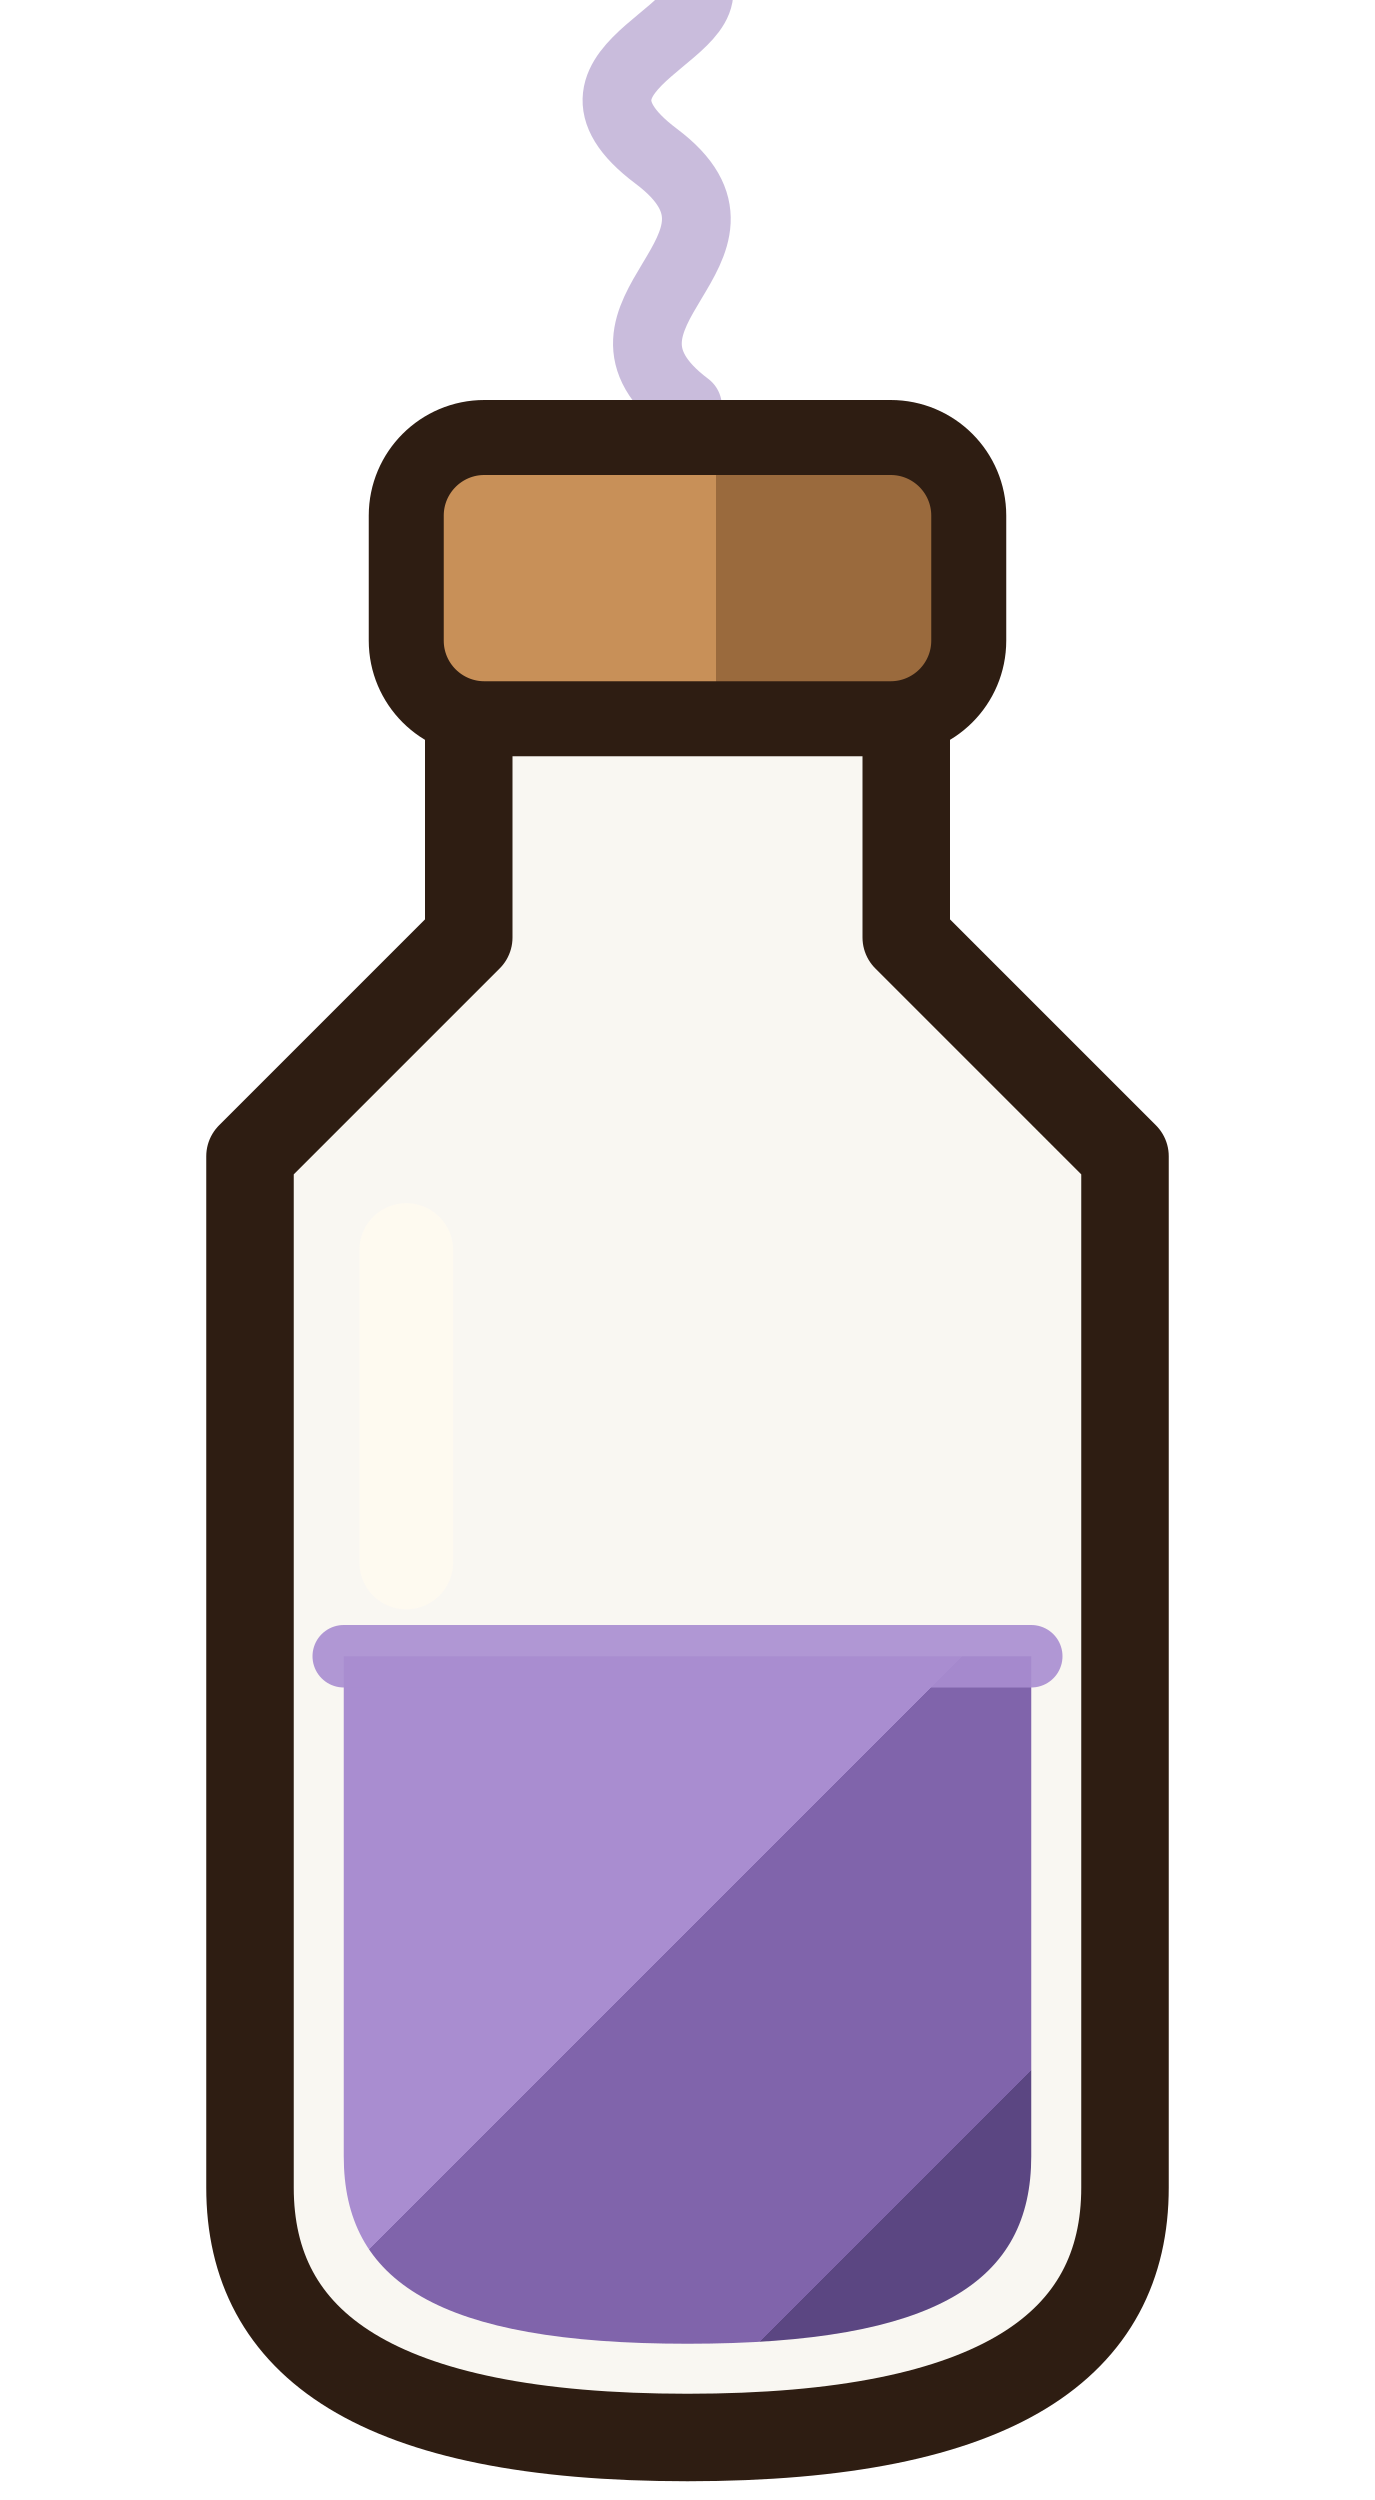
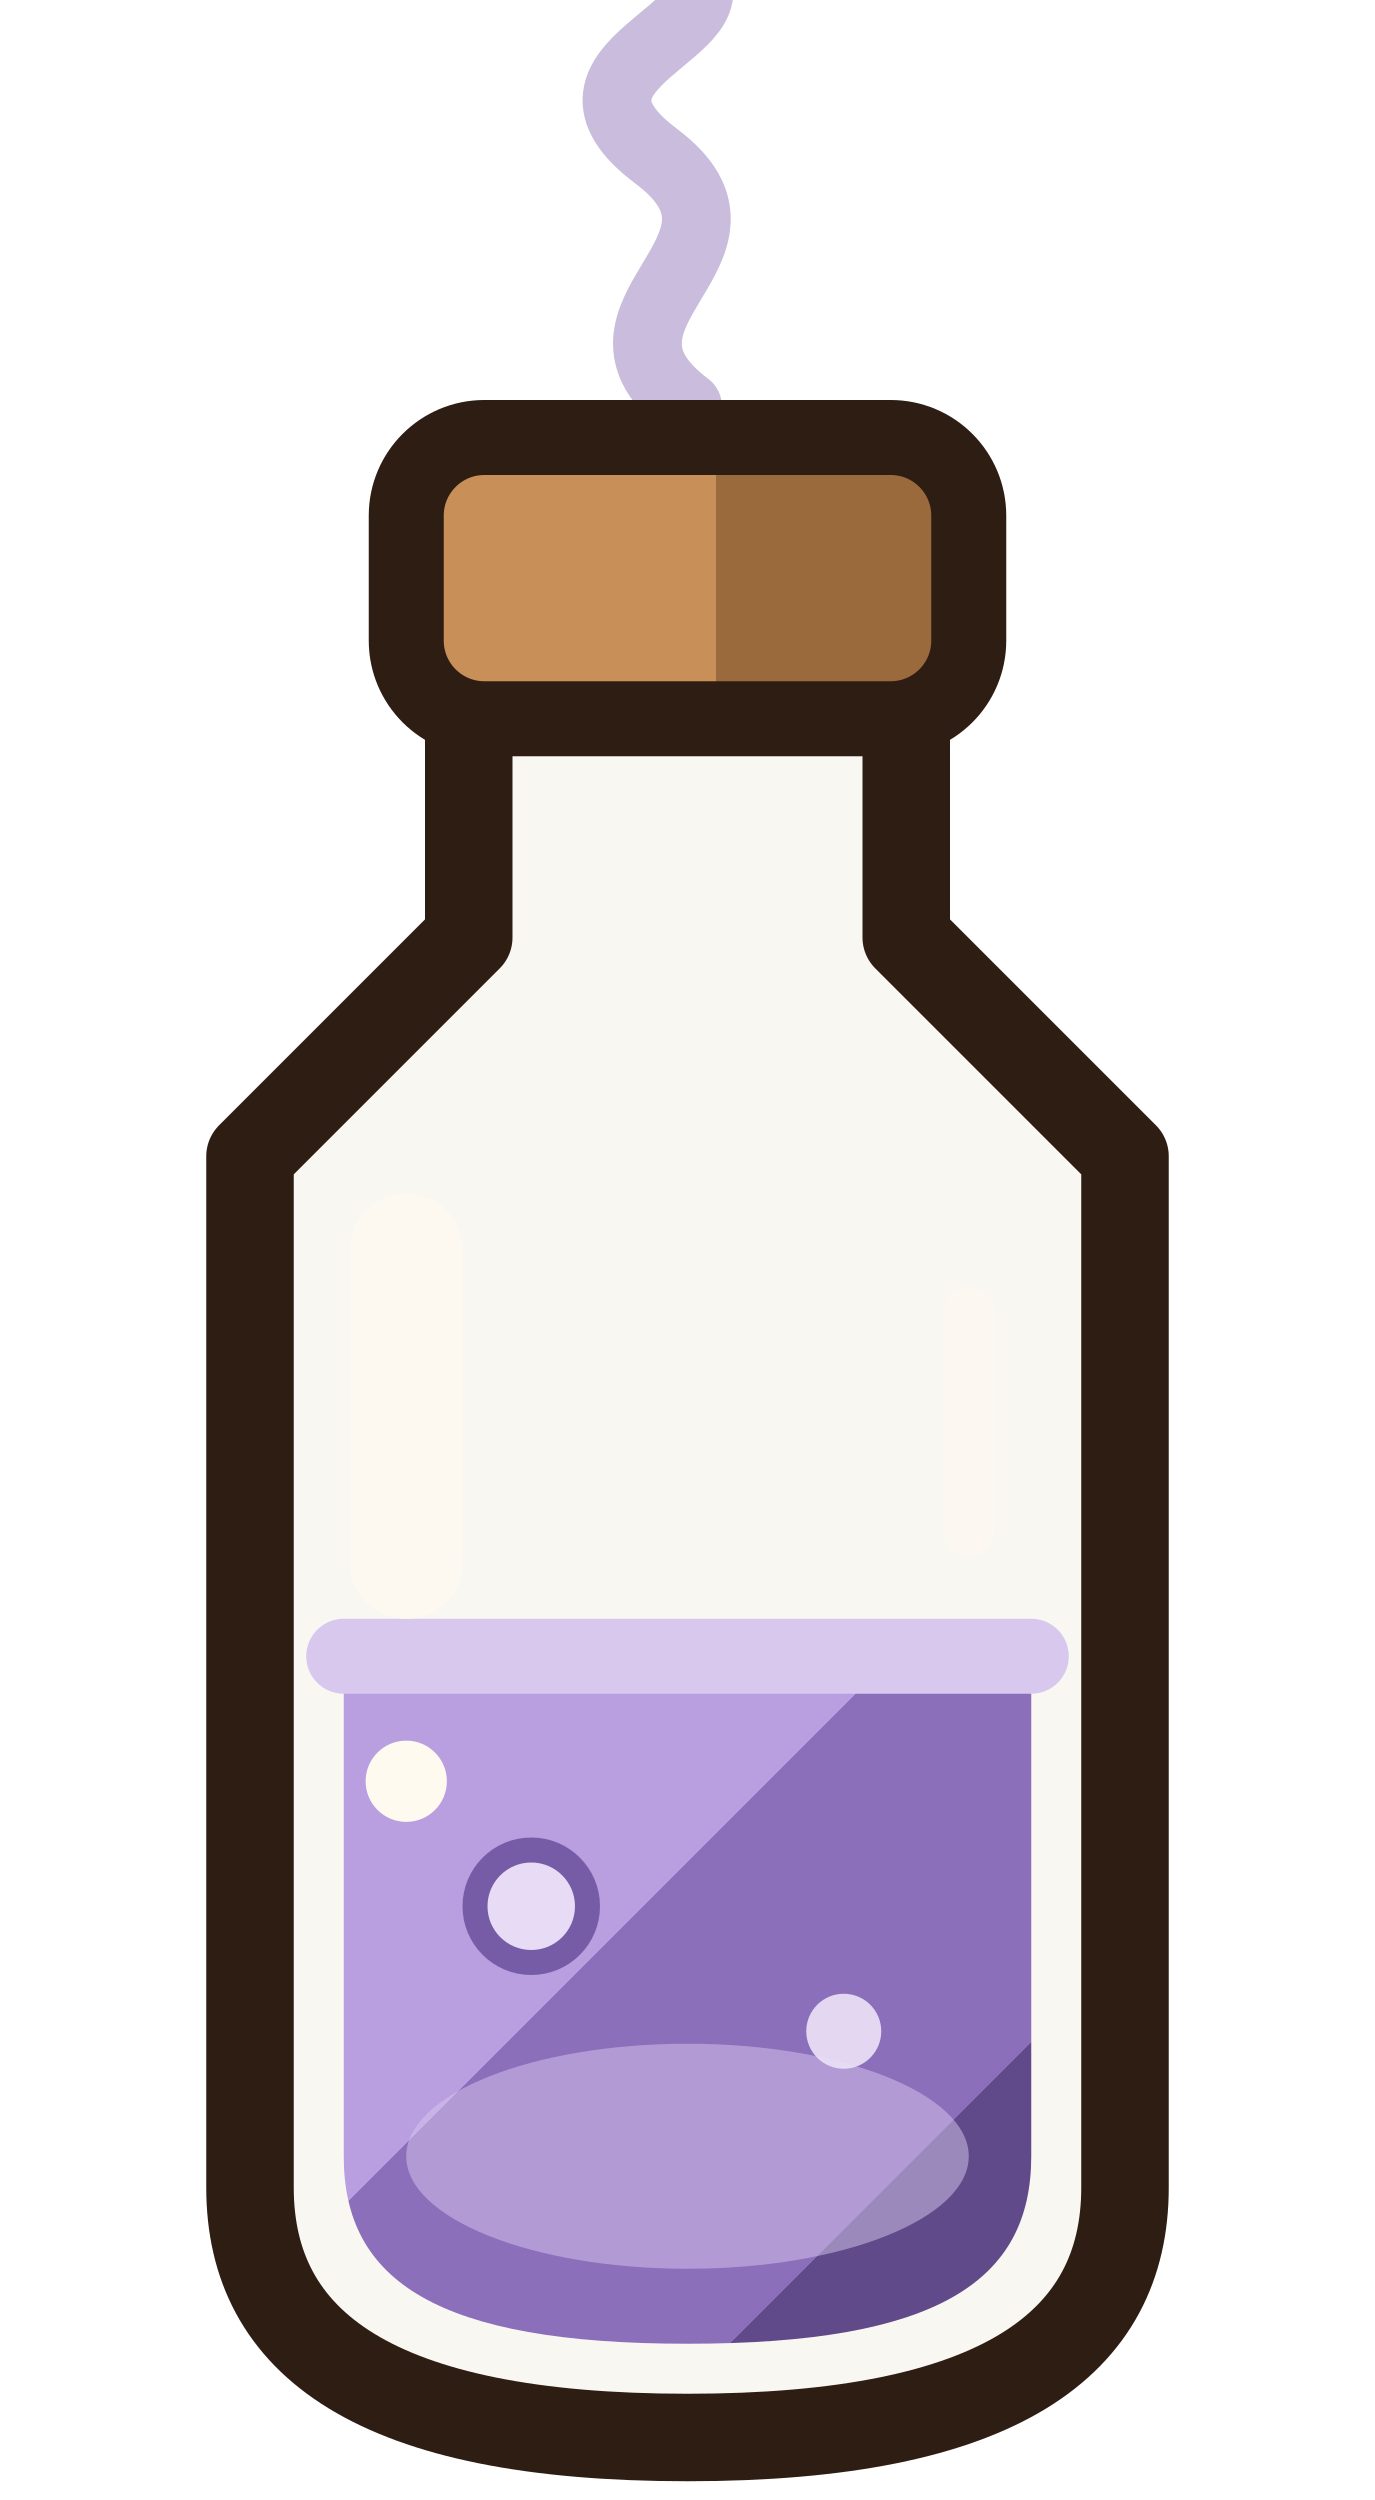
<svg xmlns="http://www.w3.org/2000/svg" viewBox="0 -14 44 80">
  <style>.smoke { animation: smoke 3.2s ease-in-out infinite; } @keyframes smoke { 0% { transform: translateY(3px); opacity: 0; } 40% { opacity: .9; } 100% { transform: translateY(-4px); opacity: 0; } } @media (prefers-reduced-motion: reduce) { * { animation: none !important; } }</style>
  <defs>
    <linearGradient id="liquid" x1="0" y1="0" x2="1" y2="1">
-       <stop offset="0" stop-color="#a98dd0" />
-       <stop offset=".45" stop-color="#a98dd0" />
-       <stop offset=".45" stop-color="#8064ab" />
-       <stop offset=".8" stop-color="#8064ab" />
-       <stop offset=".8" stop-color="#5b4682" />
+       <stop offset="0" stop-color="#b99ee0" />
+       <stop offset=".4" stop-color="#b99ee0" />
+       <stop offset=".4" stop-color="#8c6fba" />
+       <stop offset=".78" stop-color="#8c6fba" />
+       <stop offset=".78" stop-color="#604a8a" />
    </linearGradient>
    <linearGradient id="cork" x1="0" y1="0" x2="1" y2="0">
      <stop offset="0" stop-color="#c89058" />
      <stop offset=".55" stop-color="#c89058" />
      <stop offset=".55" stop-color="#9a6a3d" />
    </linearGradient>
  </defs>
  <path d="M15 4h14v12l7 7v33c0 5-4 8-14 8S8 61 8 56V23l7-7V4Z" fill="#efe8da" fill-opacity=".35" />
  <path d="M11 39h22v16c0 4-3 6-11 6s-11-2-11-6V39Z" fill="url(#liquid)" />
-   <path d="M11 39h22" fill="none" stroke="#a98dd0" stroke-width="2" stroke-linecap="round" opacity=".9" />
+   <ellipse cx="22" cy="55" rx="9" ry="3.600" fill="#d8c8ee" opacity=".5" />
+   <path d="M11 39h22" fill="none" stroke="#d8c8ee" stroke-width="2.400" stroke-linecap="round" />
+   <circle cx="17" cy="47" r="1.800" fill="#ece2f7" opacity=".9" stroke="#6f55a0" stroke-width=".8" />
+   <circle cx="27" cy="51" r="1.200" fill="#ece2f7" opacity=".9" />
  <path class="smoke" d="M22 -1c-4-3 3-5-1-8s3-4 1-6" fill="none" stroke="#c9bcdc" stroke-width="2.2" stroke-linecap="round" />
  <path d="M15 4h14v12l7 7v33c0 5-4 8-14 8S8 61 8 56V23l7-7V4Z" fill="none" stroke="#2e1d12" stroke-width="2.8" stroke-linejoin="round" />
  <rect x="13" y="0" width="18" height="9" rx="2.5" fill="url(#cork)" stroke="#2e1d12" stroke-width="2.4" />
-   <path d="M13 26v10" fill="none" stroke="#fffaf0" stroke-width="3" stroke-linecap="round" opacity=".85" />
+   <path d="M13 26v10" fill="none" stroke="#fffaf0" stroke-width="3.600" stroke-linecap="round" opacity=".9" />
+   <circle cx="13" cy="43" r="1.300" fill="#fffaf0" />
+   <path d="M31 28v7" fill="none" stroke="#fffaf0" stroke-width="1.600" stroke-linecap="round" opacity=".55" />
</svg>
